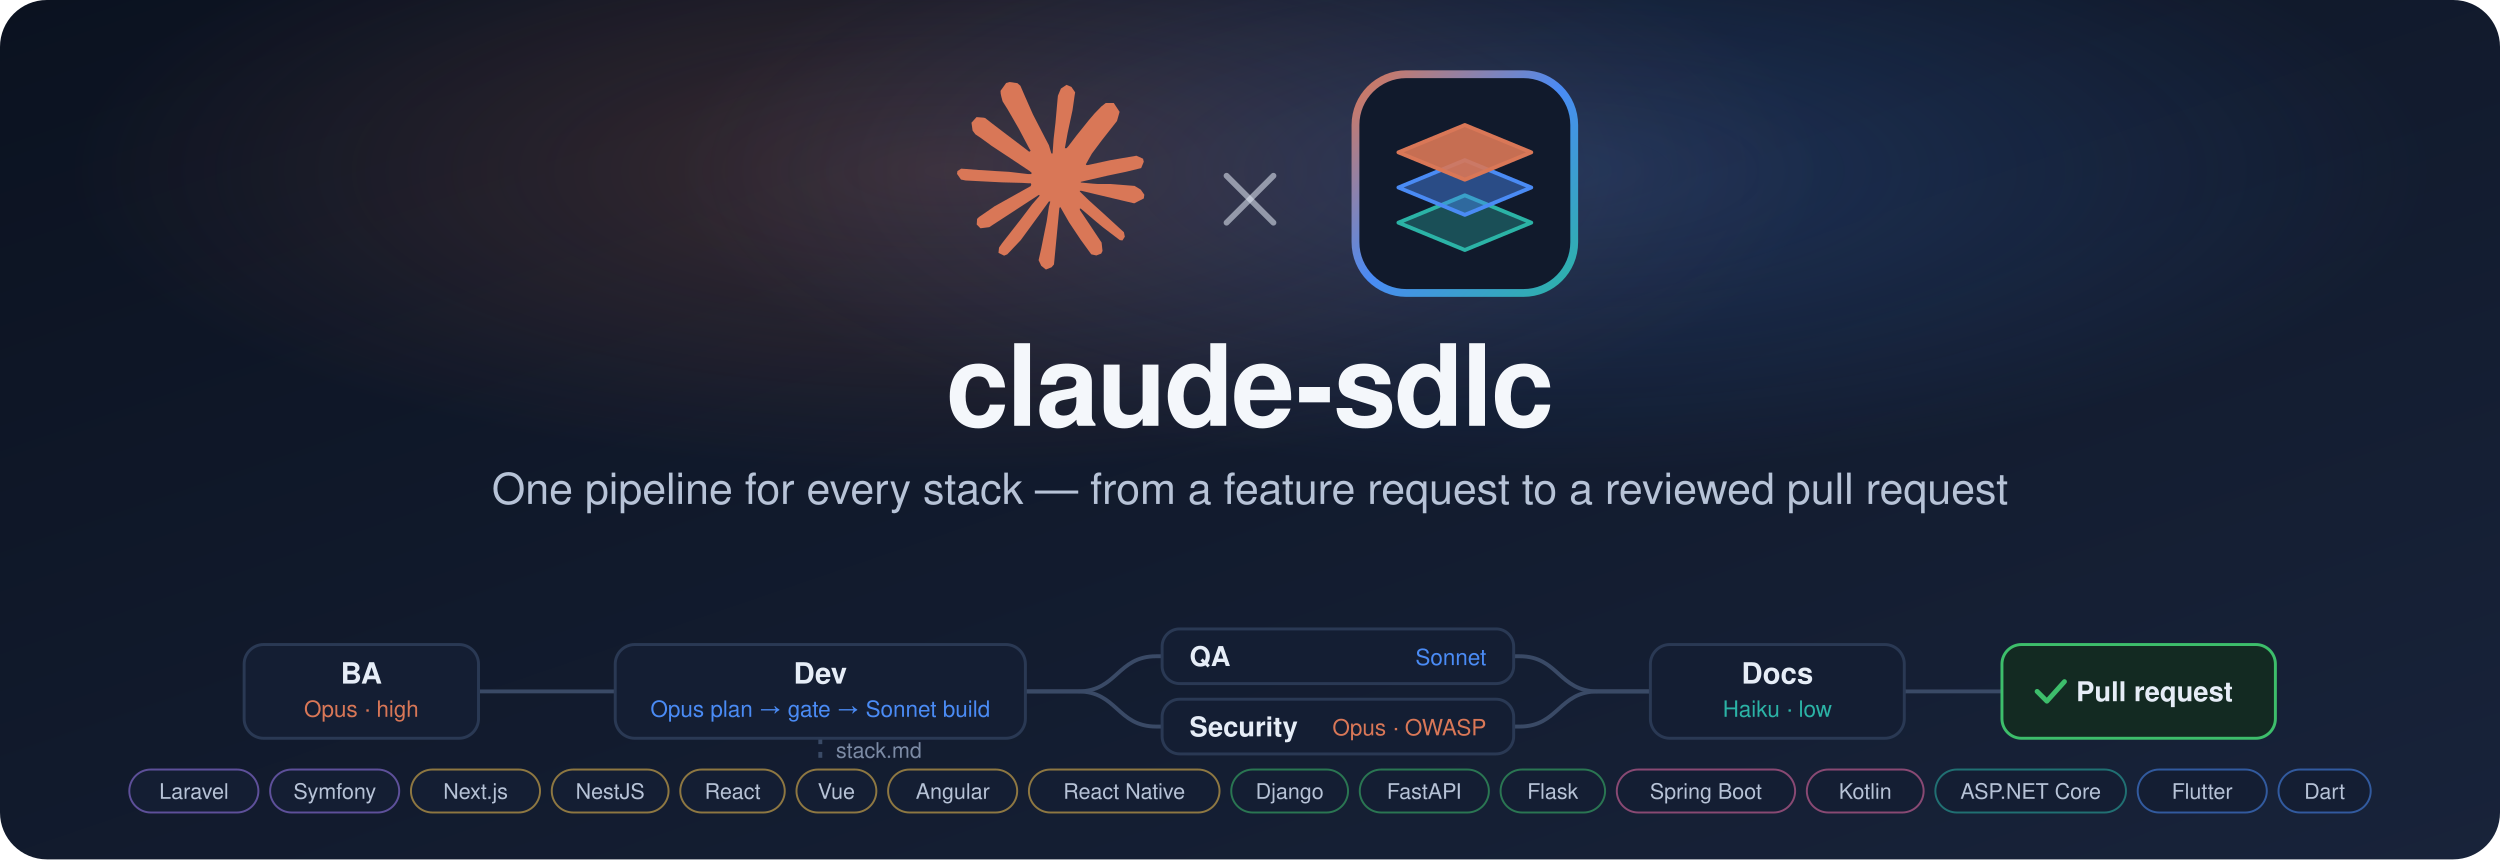
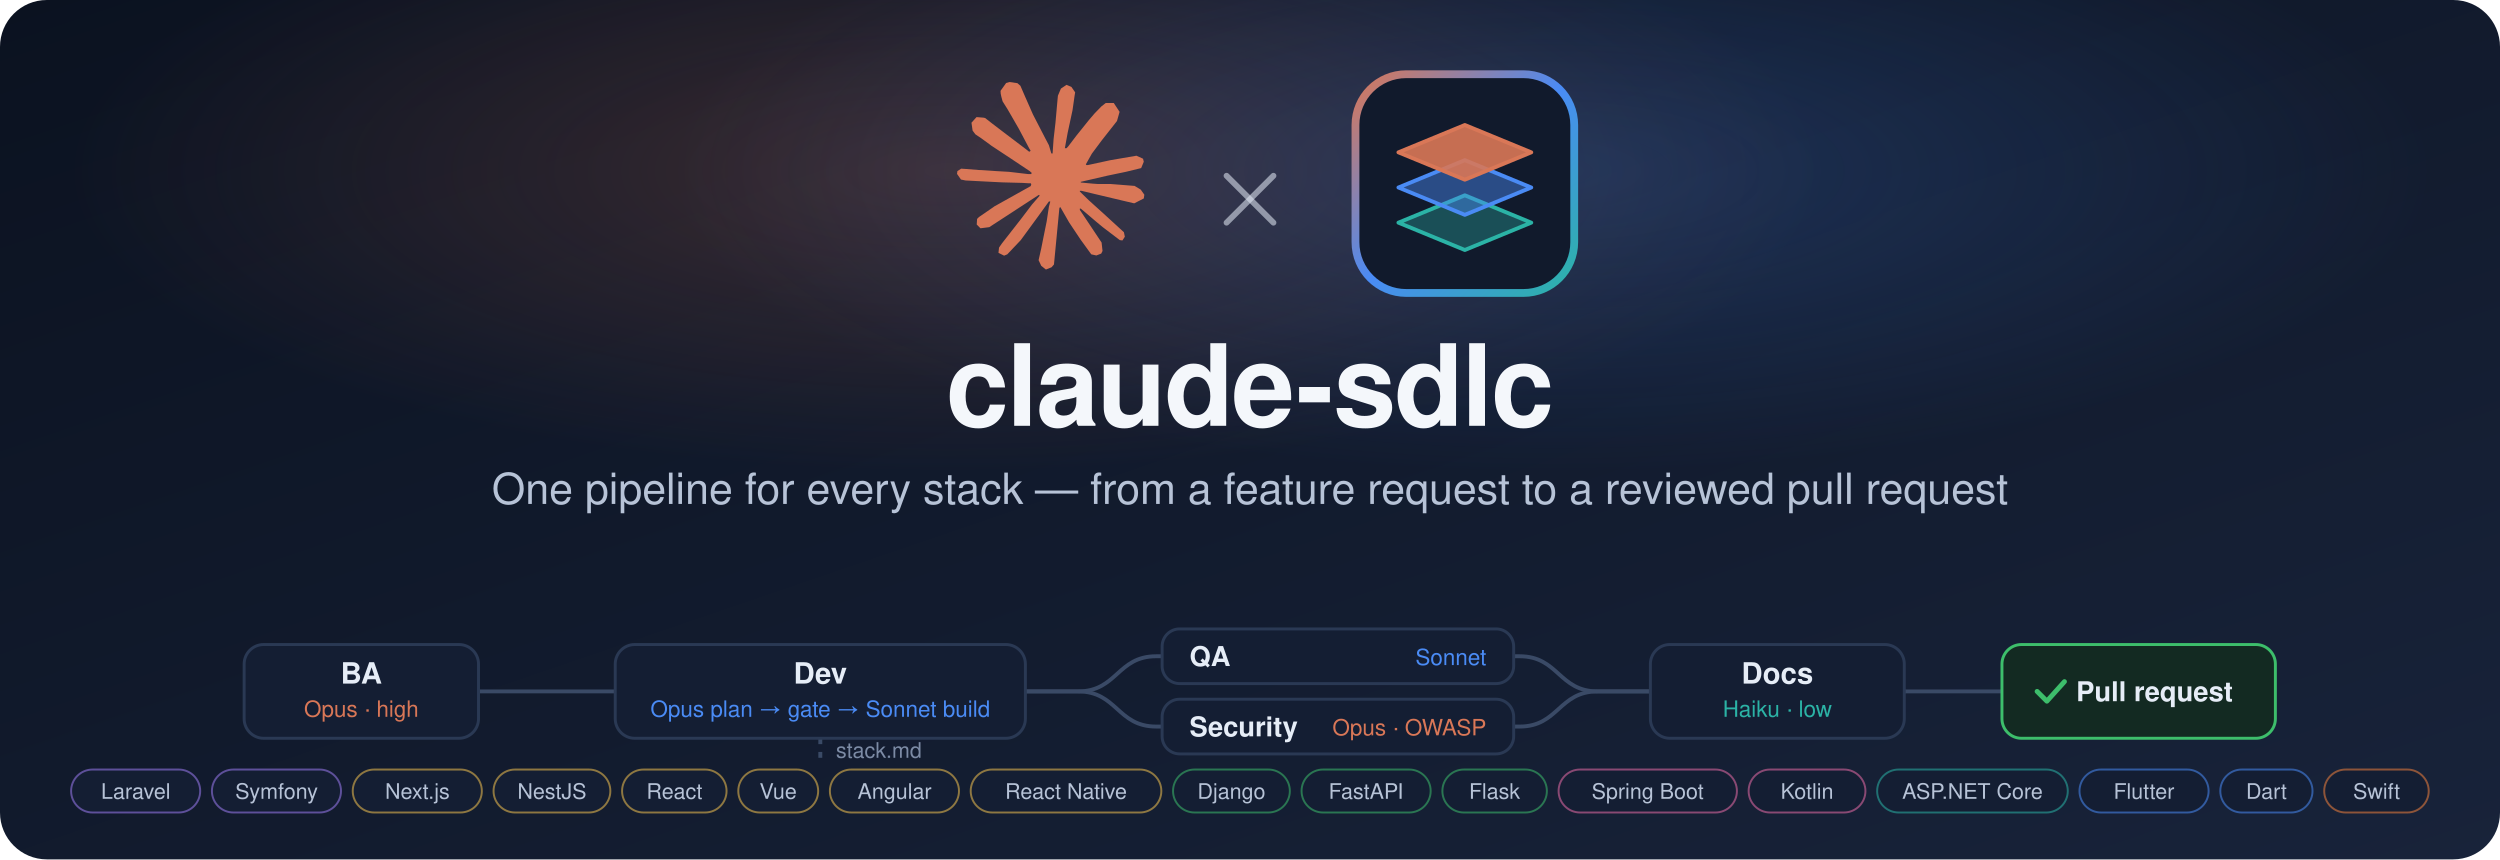
<svg xmlns="http://www.w3.org/2000/svg" viewBox="0 0 1280 440" width="1280" height="440" role="img" aria-label="claude-sdlc: one SDLC pipeline for every stack">
  <defs>
    <linearGradient id="bg" x1="0" y1="0" x2="1" y2="1">
      <stop offset="0" stop-color="#0B1220" />
      <stop offset="1" stop-color="#18233A" />
    </linearGradient>
    <radialGradient id="glowL" cx="0.38" cy="0.2" r="0.35">
      <stop offset="0" stop-color="#D97757" stop-opacity="0.22" />
      <stop offset="1" stop-color="#D97757" stop-opacity="0" />
    </radialGradient>
    <radialGradient id="glowR" cx="0.62" cy="0.2" r="0.35">
      <stop offset="0" stop-color="#4A8BF5" stop-opacity="0.22" />
      <stop offset="1" stop-color="#4A8BF5" stop-opacity="0" />
    </radialGradient>
    <linearGradient id="ring" x1="0" y1="0" x2="1" y2="1">
      <stop offset="0" stop-color="#D97757" />
      <stop offset="0.5" stop-color="#4A8BF5" />
      <stop offset="1" stop-color="#2BB3A6" />
    </linearGradient>
  </defs>
  <rect width="1280" height="440" rx="24" fill="url(#bg)" />
  <rect width="1280" height="440" rx="24" fill="url(#glowL)" />
  <rect width="1280" height="440" rx="24" fill="url(#glowR)" />
  <g transform="translate(490.0 42) scale(0.96)">
    <path d="m19.6 66.5 19.7-11 .3-1-.3-.5h-1l-3.3-.2-11.2-.3L14 53l-9.5-.5-2.4-.5L0 49l.2-1.5 2-1.3 2.9.2 6.3.5 9.5.6 6.9.4L38 49.1h1.6l.2-.7-.5-.4-.4-.4L29 41l-10.6-7-5.6-4.1-3-2-1.5-2-.6-4.2 2.7-3 3.7.3.9.2 3.7 2.9 8 6.1L37 36l1.5 1.2.6-.4.1-.3-.7-1.1L33 25l-6-10.4-2.7-4.3-.7-2.6c-.3-1-.4-2-.4-3l3-4.2L28 0l4.2.6L33.8 2l2.6 6 4.1 9.3L47 29.9l2 3.8 1 3.4.3 1h.7v-.5l.5-7.2 1-8.7 1-11.2.3-3.2 1.6-3.8 3-2L61 2.6l2 2.9-.3 1.8-1.1 7.7L59 27.1l-1.5 8.2h.9l1-1.1 4.1-5.4 6.9-8.6 3-3.5L77 13l2.3-1.8h4.3l3.1 4.7-1.4 4.9-4.4 5.6-3.7 4.7-5.3 7.1-3.2 5.7.3.4h.7l12-2.6 6.4-1.1 7.6-1.3 3.5 1.6.4 1.6-1.4 3.4-8.2 2-9.6 2-14.3 3.3-.2.1.2.3 6.4.6 2.8.2h6.8l12.6 1 3.3 2 1.9 2.7-.3 2-5.1 2.6-6.8-1.6-16-3.8-5.4-1.3h-.8v.4l4.6 4.5 8.3 7.5L89 80.1l.5 2.4-1.3 2-1.4-.2-9.2-7-3.6-3-8-6.8h-.5v.7l1.8 2.7 9.8 14.7.5 4.5-.7 1.4-2.6 1-2.7-.6-5.8-8-6-9-4.7-8.2-.5.4-2.9 30.2-1.3 1.5-3 1.2-2.5-2-1.4-3 1.4-6.2 1.6-8 1.3-6.4 1.2-7.9.7-2.6v-.2H49L43 72l-9 12.3-7.2 7.6-1.7.7-3-1.5.3-2.8L24 86l10-12.8 6-7.9 4-4.6-.1-.5h-.3L17.2 77.4l-4.7.6-2-2 .2-3 1-1 8-5.5Z" fill="#D97757" />
  </g>
  <g stroke="#E6EDF7" stroke-opacity="0.55" stroke-width="3" stroke-linecap="round">
    <line x1="628.0" y1="90" x2="652.0" y2="114" />
    <line x1="652.0" y1="90" x2="628.0" y2="114" />
  </g>
  <rect x="694" y="38" width="112" height="112" rx="26" fill="#111A2C" stroke="url(#ring)" stroke-width="4" />
  <path d="M716 114 L750 100 L784 114 L750 128 Z" fill="#2BB3A6" fill-opacity="0.35" stroke="#2BB3A6" stroke-width="2" stroke-linejoin="round" />
  <path d="M716 96 L750 82 L784 96 L750 110 Z" fill="#4A8BF5" fill-opacity="0.45" stroke="#4A8BF5" stroke-width="2" stroke-linejoin="round" />
  <path d="M716 78 L750 64 L784 78 L750 92 Z" fill="#D97757" fill-opacity="0.9" stroke="#D97757" stroke-width="2" stroke-linejoin="round" />
  <text x="640" y="218" text-anchor="middle" font-family="-apple-system, BlinkMacSystemFont, 'Segoe UI', Helvetica, Arial, sans-serif" font-size="58" font-weight="800" fill="#F4F7FB" letter-spacing="-1">claude-sdlc</text>
  <text x="640" y="258" text-anchor="middle" font-family="-apple-system, BlinkMacSystemFont, 'Segoe UI', Helvetica, Arial, sans-serif" font-size="22" fill="#B7C3D7">One pipeline for every stack — from a feature request to a reviewed pull request</text>
  <g fill="none" stroke="#3A4A66" stroke-width="2" stroke-linecap="round">
    <path d="M245 354 H315" />
    <path d="M525 354 H552 C572 354 572 336 592 336 H595" />
    <path d="M525 354 H552 C572 354 572 372 592 372 H595" />
    <path d="M775 336 H778 C798 336 798 354 818 354 H845" />
    <path d="M775 372 H778 C798 372 798 354 818 354 H845" />
    <path d="M975 354 H1025" />
  </g>
  <path d="M420 378 V392" stroke="#3A4A66" stroke-width="2" stroke-dasharray="3 4" fill="none" />
  <text x="428" y="388" font-family="-apple-system, BlinkMacSystemFont, 'Segoe UI', Helvetica, Arial, sans-serif" font-size="11" fill="#7C8BA5">stack.md</text>
  <rect x="125" y="330" width="120" height="48" rx="10" fill="#141E33" stroke="#2A3954" stroke-width="1.5" />
  <text x="185.0" y="350" text-anchor="middle" font-family="-apple-system, BlinkMacSystemFont, 'Segoe UI', Helvetica, Arial, sans-serif" font-size="15" font-weight="700" fill="#E6EDF7">BA</text>
  <text x="185.0" y="367" text-anchor="middle" font-family="-apple-system, BlinkMacSystemFont, 'Segoe UI', Helvetica, Arial, sans-serif" font-size="11.5" fill="#D97757">Opus · high</text>
  <rect x="315" y="330" width="210" height="48" rx="10" fill="#141E33" stroke="#2A3954" stroke-width="1.5" />
  <text x="420.0" y="350" text-anchor="middle" font-family="-apple-system, BlinkMacSystemFont, 'Segoe UI', Helvetica, Arial, sans-serif" font-size="15" font-weight="700" fill="#E6EDF7">Dev</text>
  <text x="420.0" y="367" text-anchor="middle" font-family="-apple-system, BlinkMacSystemFont, 'Segoe UI', Helvetica, Arial, sans-serif" font-size="11.5" fill="#4A8BF5">Opus plan → gate → Sonnet build</text>
  <rect x="595" y="322" width="180" height="28" rx="9" fill="#141E33" stroke="#2A3954" stroke-width="1.5" />
  <text x="609" y="341.0" font-family="-apple-system, BlinkMacSystemFont, 'Segoe UI', Helvetica, Arial, sans-serif" font-size="14" font-weight="700" fill="#E6EDF7">QA</text>
  <text x="761" y="340.5" text-anchor="end" font-family="-apple-system, BlinkMacSystemFont, 'Segoe UI', Helvetica, Arial, sans-serif" font-size="11.5" fill="#4A8BF5">Sonnet</text>
  <rect x="595" y="358" width="180" height="28" rx="9" fill="#141E33" stroke="#2A3954" stroke-width="1.5" />
  <text x="609" y="377.0" font-family="-apple-system, BlinkMacSystemFont, 'Segoe UI', Helvetica, Arial, sans-serif" font-size="14" font-weight="700" fill="#E6EDF7">Security</text>
  <text x="761" y="376.5" text-anchor="end" font-family="-apple-system, BlinkMacSystemFont, 'Segoe UI', Helvetica, Arial, sans-serif" font-size="11.5" fill="#D97757">Opus · OWASP</text>
  <rect x="845" y="330" width="130" height="48" rx="10" fill="#141E33" stroke="#2A3954" stroke-width="1.5" />
  <text x="910.0" y="350" text-anchor="middle" font-family="-apple-system, BlinkMacSystemFont, 'Segoe UI', Helvetica, Arial, sans-serif" font-size="15" font-weight="700" fill="#E6EDF7">Docs</text>
  <text x="910.0" y="367" text-anchor="middle" font-family="-apple-system, BlinkMacSystemFont, 'Segoe UI', Helvetica, Arial, sans-serif" font-size="11.5" fill="#2BB3A6">Haiku · low</text>
  <rect x="1025" y="330" width="140" height="48" rx="10" fill="#132A22" stroke="#3DBE6B" stroke-width="1.5" />
  <path d="M1043 354 l5 5 l9 -10" fill="none" stroke="#3DBE6B" stroke-width="2.5" stroke-linecap="round" stroke-linejoin="round" />
  <text x="1063" y="359" font-family="-apple-system, BlinkMacSystemFont, 'Segoe UI', Helvetica, Arial, sans-serif" font-size="14" font-weight="700" fill="#E6EDF7">Pull request</text>
  <g font-family="-apple-system, BlinkMacSystemFont, 'Segoe UI', Helvetica, Arial, sans-serif" font-size="11" fill="#B7C3D7">
-     <rect x="66.2" y="394" width="66.1" height="22" rx="11" fill="#141E33" stroke="#9B7BF0" stroke-opacity="0.55" />
-     <text x="99.3" y="409" text-anchor="middle">Laravel</text>
-     <rect x="138.3" y="394" width="66.1" height="22" rx="11" fill="#141E33" stroke="#9B7BF0" stroke-opacity="0.55" />
-     <text x="171.4" y="409" text-anchor="middle">Symfony</text>
-     <rect x="210.4" y="394" width="66.1" height="22" rx="11" fill="#141E33" stroke="#F2C14E" stroke-opacity="0.55" />
-     <text x="243.5" y="409" text-anchor="middle">Next.js</text>
-     <rect x="282.5" y="394" width="59.8" height="22" rx="11" fill="#141E33" stroke="#F2C14E" stroke-opacity="0.55" />
-     <text x="312.4" y="409" text-anchor="middle">NestJS</text>
-     <rect x="348.3" y="394" width="53.5" height="22" rx="11" fill="#141E33" stroke="#F2C14E" stroke-opacity="0.55" />
-     <text x="375.1" y="409" text-anchor="middle">React</text>
-     <rect x="407.8" y="394" width="40.9" height="22" rx="11" fill="#141E33" stroke="#F2C14E" stroke-opacity="0.55" />
-     <text x="428.2" y="409" text-anchor="middle">Vue</text>
-     <rect x="454.7" y="394" width="66.1" height="22" rx="11" fill="#141E33" stroke="#F2C14E" stroke-opacity="0.55" />
-     <text x="487.8" y="409" text-anchor="middle">Angular</text>
-     <rect x="526.8" y="394" width="97.6" height="22" rx="11" fill="#141E33" stroke="#F2C14E" stroke-opacity="0.55" />
-     <text x="575.6" y="409" text-anchor="middle">React Native</text>
-     <rect x="630.4" y="394" width="59.8" height="22" rx="11" fill="#141E33" stroke="#3DBE6B" stroke-opacity="0.55" />
-     <text x="660.3" y="409" text-anchor="middle">Django</text>
-     <rect x="696.2" y="394" width="66.1" height="22" rx="11" fill="#141E33" stroke="#3DBE6B" stroke-opacity="0.55" />
-     <text x="729.2" y="409" text-anchor="middle">FastAPI</text>
-     <rect x="768.3" y="394" width="53.5" height="22" rx="11" fill="#141E33" stroke="#3DBE6B" stroke-opacity="0.55" />
-     <text x="795.0" y="409" text-anchor="middle">Flask</text>
-     <rect x="827.8" y="394" width="91.3" height="22" rx="11" fill="#141E33" stroke="#E86BA8" stroke-opacity="0.55" />
-     <text x="873.4" y="409" text-anchor="middle">Spring Boot</text>
-     <rect x="925.1" y="394" width="59.8" height="22" rx="11" fill="#141E33" stroke="#E86BA8" stroke-opacity="0.55" />
-     <text x="955.0" y="409" text-anchor="middle">Kotlin</text>
-     <rect x="990.9" y="394" width="97.6" height="22" rx="11" fill="#141E33" stroke="#2BB3A6" stroke-opacity="0.55" />
-     <text x="1039.7" y="409" text-anchor="middle">ASP.NET Core</text>
-     <rect x="1094.5" y="394" width="66.1" height="22" rx="11" fill="#141E33" stroke="#4A8BF5" stroke-opacity="0.55" />
-     <text x="1127.5" y="409" text-anchor="middle">Flutter</text>
-     <rect x="1166.6" y="394" width="47.2" height="22" rx="11" fill="#141E33" stroke="#4A8BF5" stroke-opacity="0.55" />
-     <text x="1190.2" y="409" text-anchor="middle">Dart</text>
+     <rect x="36.4" y="394" width="66.1" height="22" rx="11" fill="#141E33" stroke="#9B7BF0" stroke-opacity="0.55" />
+     <text x="69.5" y="409" text-anchor="middle">Laravel</text>
+     <rect x="108.5" y="394" width="66.1" height="22" rx="11" fill="#141E33" stroke="#9B7BF0" stroke-opacity="0.55" />
+     <text x="141.6" y="409" text-anchor="middle">Symfony</text>
+     <rect x="180.6" y="394" width="66.1" height="22" rx="11" fill="#141E33" stroke="#F2C14E" stroke-opacity="0.55" />
+     <text x="213.7" y="409" text-anchor="middle">Next.js</text>
+     <rect x="252.7" y="394" width="59.8" height="22" rx="11" fill="#141E33" stroke="#F2C14E" stroke-opacity="0.55" />
+     <text x="282.6" y="409" text-anchor="middle">NestJS</text>
+     <rect x="318.5" y="394" width="53.5" height="22" rx="11" fill="#141E33" stroke="#F2C14E" stroke-opacity="0.55" />
+     <text x="345.3" y="409" text-anchor="middle">React</text>
+     <rect x="378.0" y="394" width="40.9" height="22" rx="11" fill="#141E33" stroke="#F2C14E" stroke-opacity="0.55" />
+     <text x="398.4" y="409" text-anchor="middle">Vue</text>
+     <rect x="424.9" y="394" width="66.1" height="22" rx="11" fill="#141E33" stroke="#F2C14E" stroke-opacity="0.55" />
+     <text x="458.0" y="409" text-anchor="middle">Angular</text>
+     <rect x="497.0" y="394" width="97.6" height="22" rx="11" fill="#141E33" stroke="#F2C14E" stroke-opacity="0.55" />
+     <text x="545.8" y="409" text-anchor="middle">React Native</text>
+     <rect x="600.6" y="394" width="59.8" height="22" rx="11" fill="#141E33" stroke="#3DBE6B" stroke-opacity="0.55" />
+     <text x="630.5" y="409" text-anchor="middle">Django</text>
+     <rect x="666.4" y="394" width="66.1" height="22" rx="11" fill="#141E33" stroke="#3DBE6B" stroke-opacity="0.55" />
+     <text x="699.4" y="409" text-anchor="middle">FastAPI</text>
+     <rect x="738.5" y="394" width="53.5" height="22" rx="11" fill="#141E33" stroke="#3DBE6B" stroke-opacity="0.55" />
+     <text x="765.2" y="409" text-anchor="middle">Flask</text>
+     <rect x="798.0" y="394" width="91.3" height="22" rx="11" fill="#141E33" stroke="#E86BA8" stroke-opacity="0.55" />
+     <text x="843.6" y="409" text-anchor="middle">Spring Boot</text>
+     <rect x="895.3" y="394" width="59.8" height="22" rx="11" fill="#141E33" stroke="#E86BA8" stroke-opacity="0.55" />
+     <text x="925.2" y="409" text-anchor="middle">Kotlin</text>
+     <rect x="961.1" y="394" width="97.6" height="22" rx="11" fill="#141E33" stroke="#2BB3A6" stroke-opacity="0.55" />
+     <text x="1009.9" y="409" text-anchor="middle">ASP.NET Core</text>
+     <rect x="1064.7" y="394" width="66.1" height="22" rx="11" fill="#141E33" stroke="#4A8BF5" stroke-opacity="0.55" />
+     <text x="1097.7" y="409" text-anchor="middle">Flutter</text>
+     <rect x="1136.8" y="394" width="47.2" height="22" rx="11" fill="#141E33" stroke="#4A8BF5" stroke-opacity="0.55" />
+     <text x="1160.4" y="409" text-anchor="middle">Dart</text>
+     <rect x="1190.0" y="394" width="53.5" height="22" rx="11" fill="#141E33" stroke="#F0803C" stroke-opacity="0.55" />
+     <text x="1216.8" y="409" text-anchor="middle">Swift</text>
  </g>
</svg>
